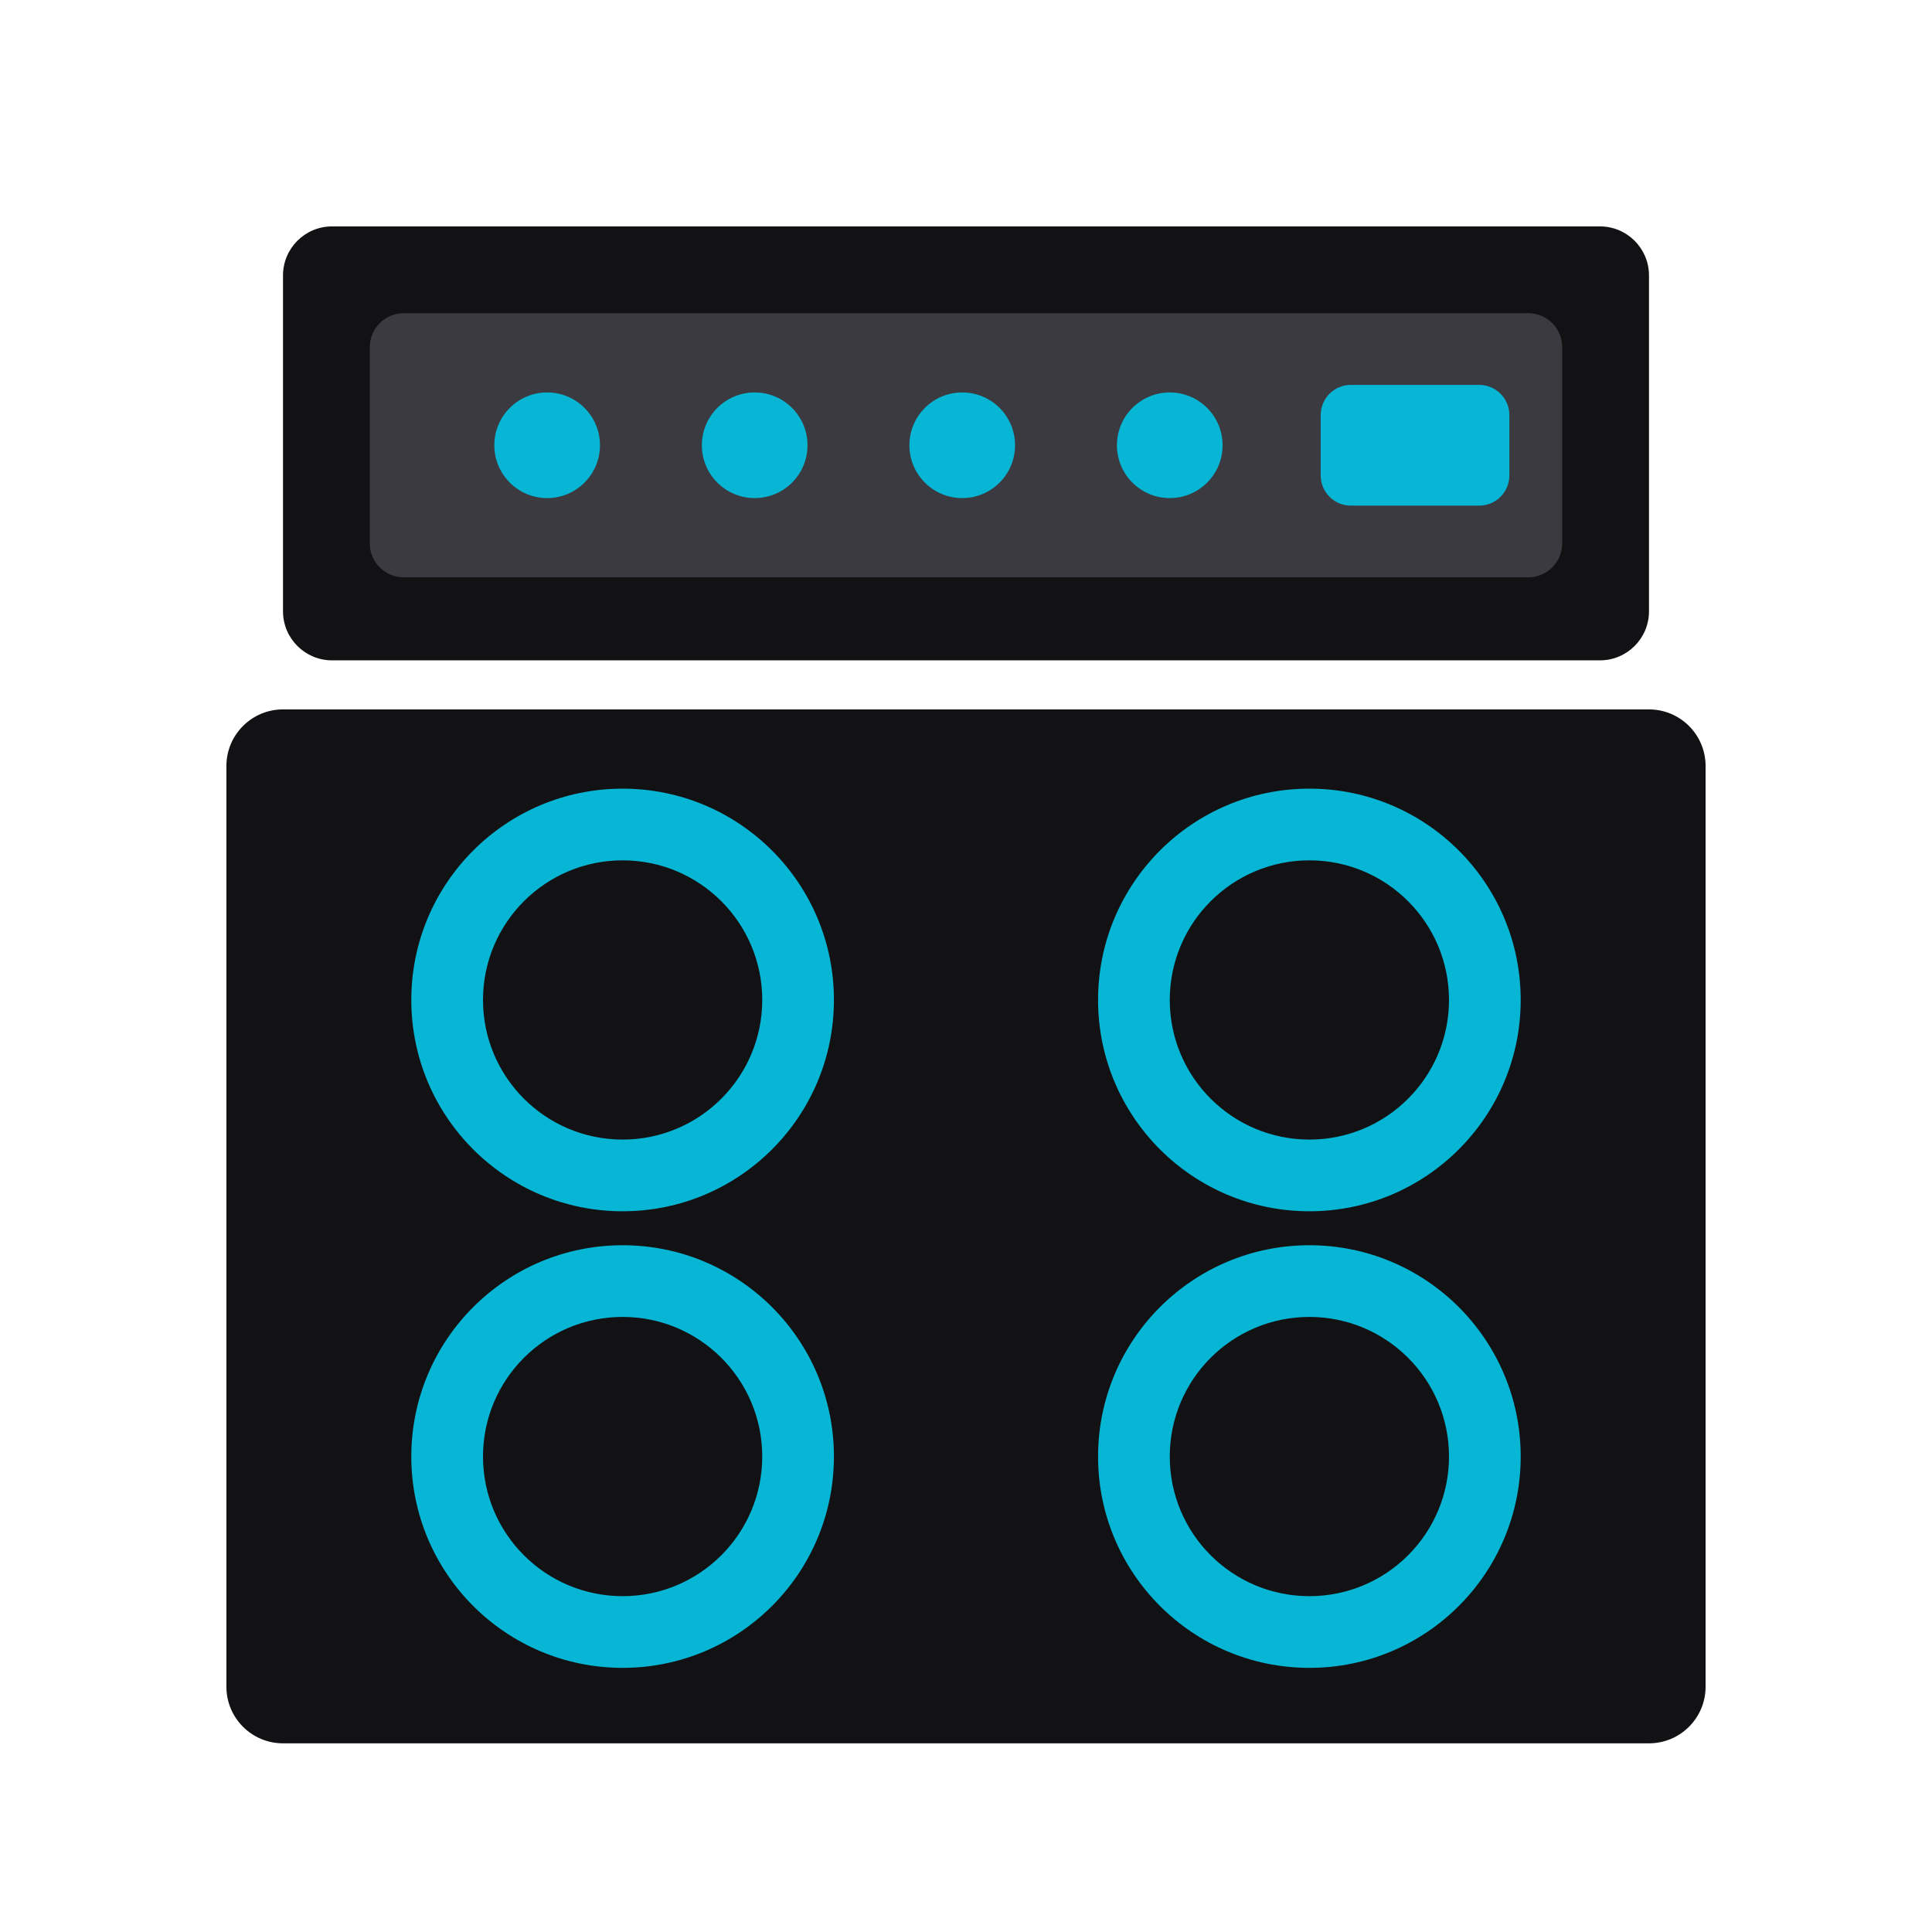
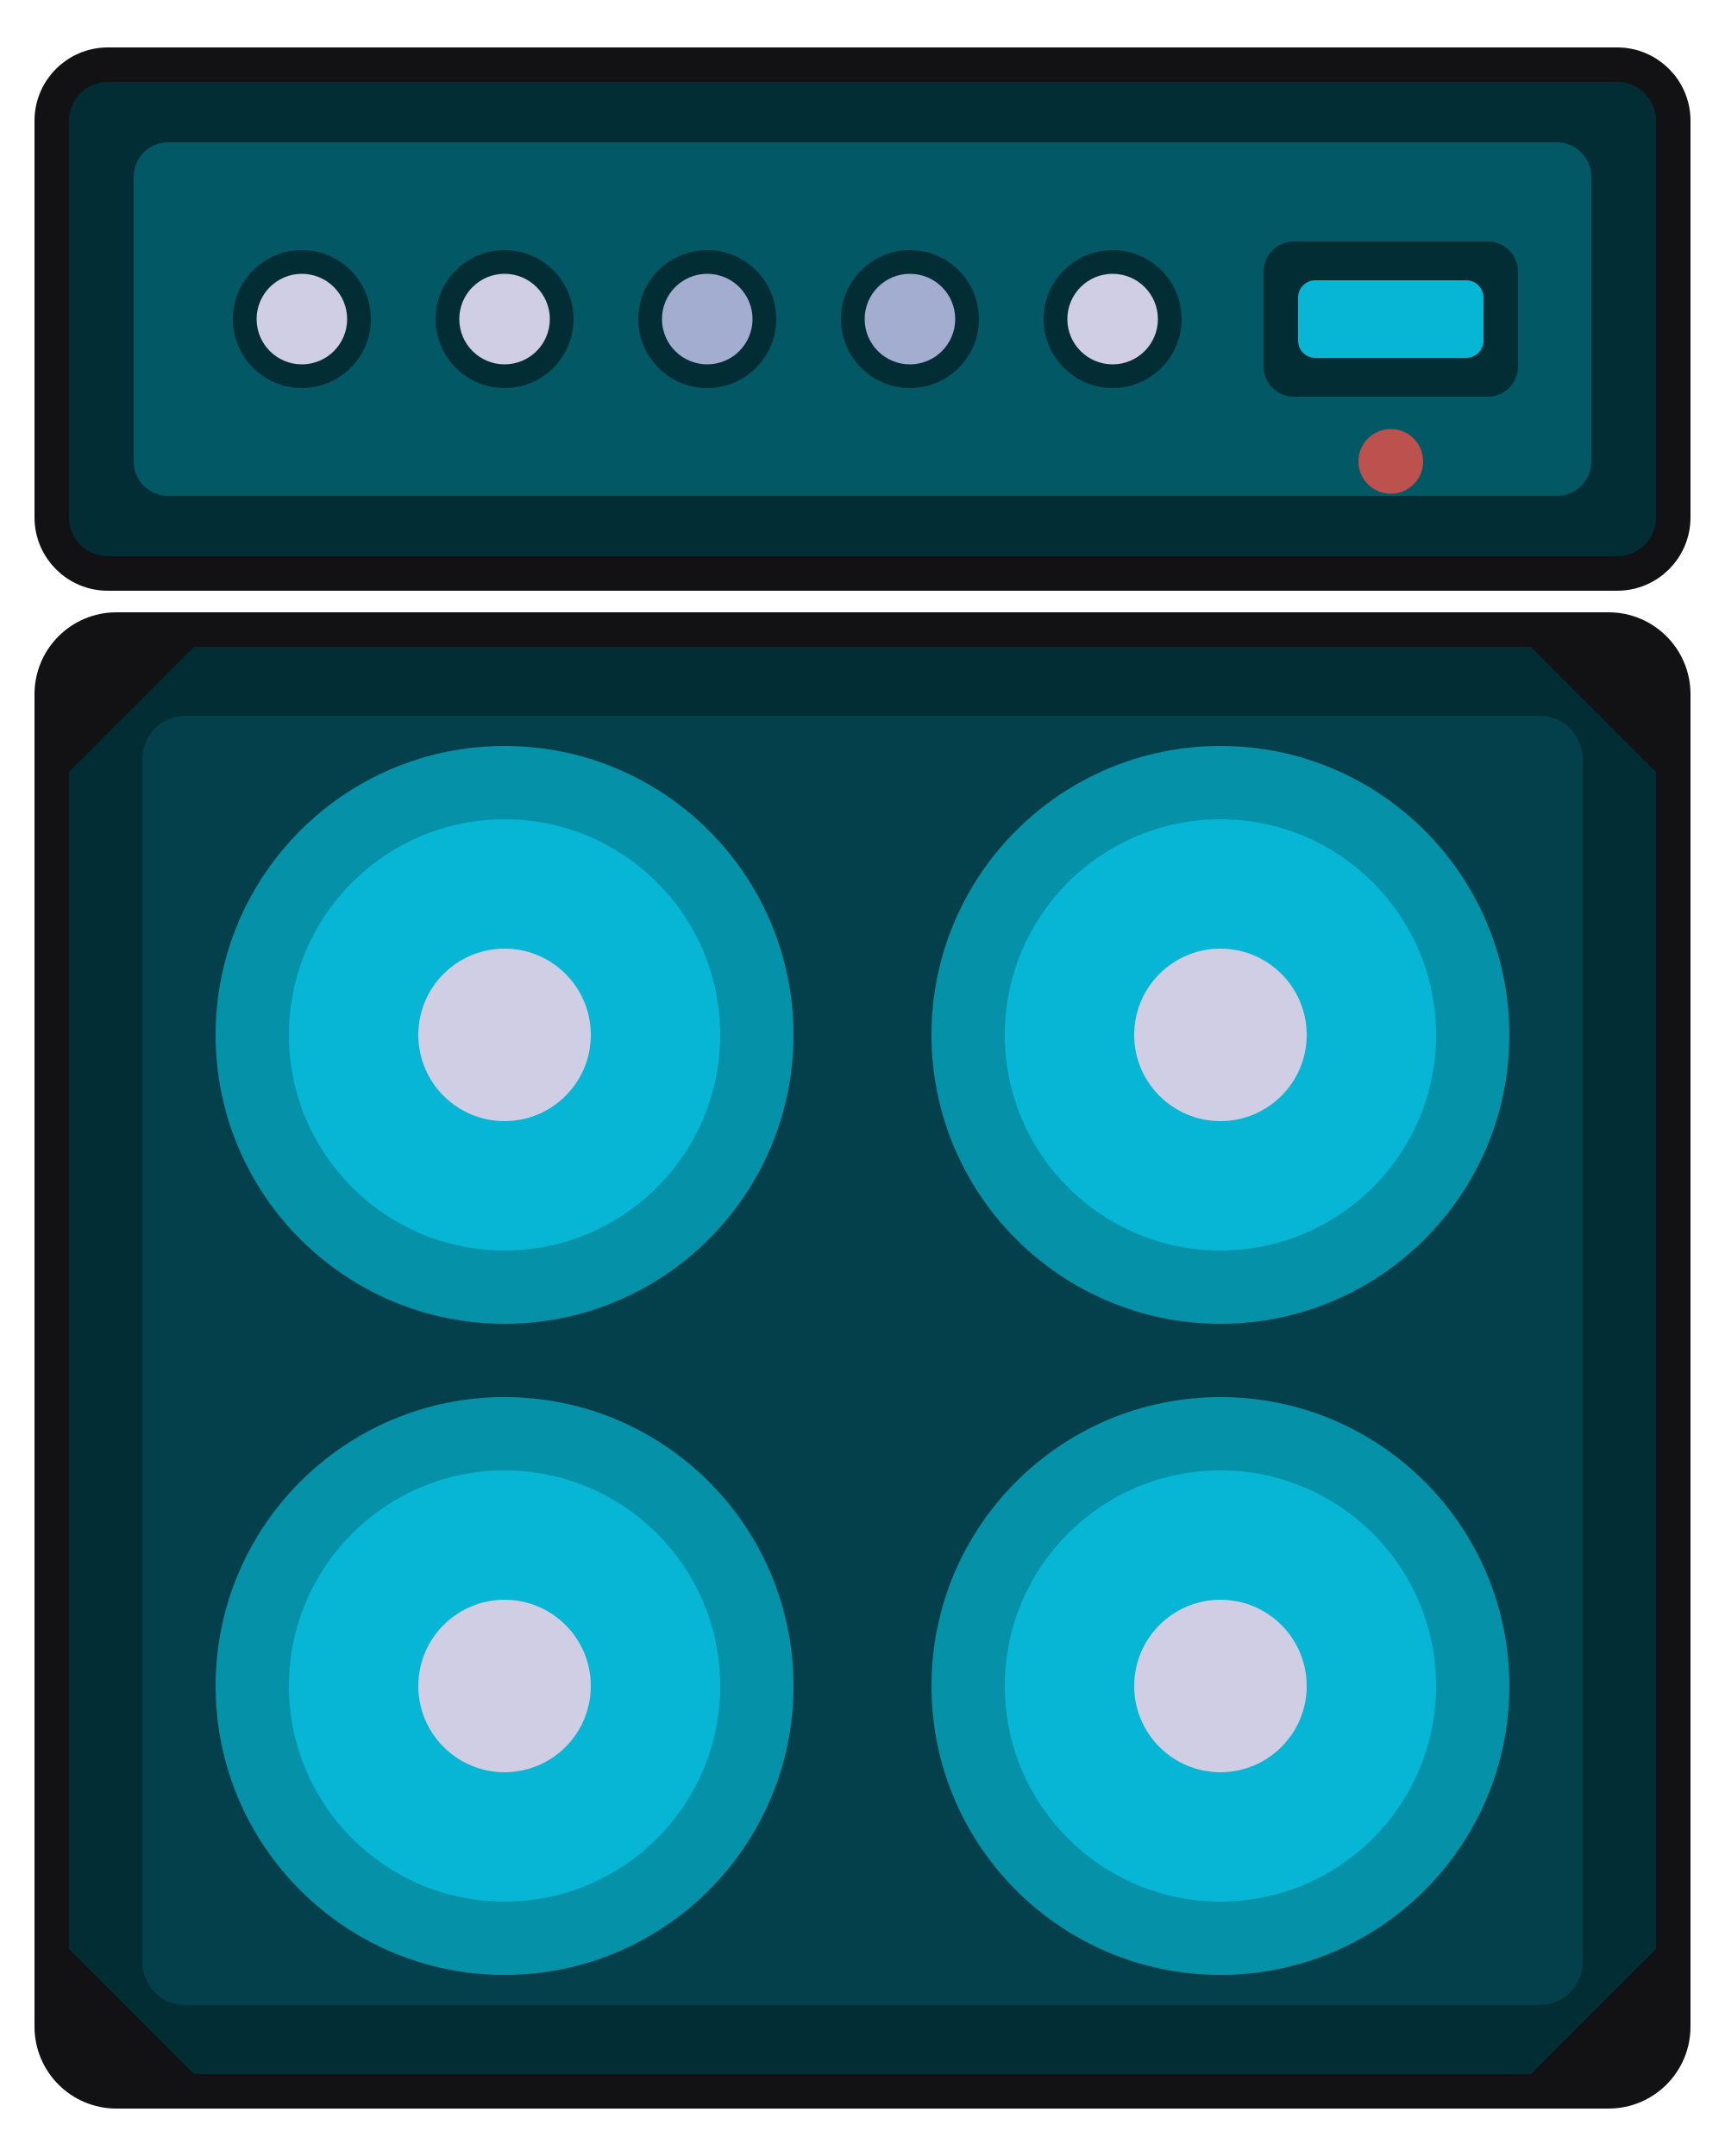
- <svg xmlns="http://www.w3.org/2000/svg" width="1024" height="1024" viewBox="0 0 1024 1024">
-   <rect x="150" y="120" width="724" height="230" rx="26" fill="#121214" />
-   <rect x="196" y="166" width="632" height="140" rx="18" fill="#3a3a40" />
-   <circle cx="290" cy="236" r="28" fill="#06B6D4" />
-   <circle cx="400" cy="236" r="28" fill="#06B6D4" />
-   <circle cx="510" cy="236" r="28" fill="#06B6D4" />
-   <circle cx="620" cy="236" r="28" fill="#06B6D4" />
-   <rect x="700" y="204" width="100" height="64" rx="16" fill="#06B6D4" />
-   <rect x="120" y="376" width="784" height="548" rx="30" fill="#121214" />
-   <circle cx="330" cy="530" r="112" fill="#06B6D4" />
-   <circle cx="330" cy="530" r="74" fill="#121214" />
-   <circle cx="694" cy="530" r="112" fill="#06B6D4" />
-   <circle cx="694" cy="530" r="74" fill="#121214" />
-   <circle cx="330" cy="772" r="112" fill="#06B6D4" />
-   <circle cx="330" cy="772" r="74" fill="#121214" />
-   <circle cx="694" cy="772" r="112" fill="#06B6D4" />
-   <circle cx="694" cy="772" r="74" fill="#121214" />
+ <svg xmlns="http://www.w3.org/2000/svg" width="800" height="1000" viewBox="0 0 800 1000">
+   <rect x="24" y="30" width="752" height="236" rx="26" fill="#022d34" stroke="#121214" stroke-width="16" />
+   <rect x="62" y="66" width="676" height="164" rx="16" fill="#035866" />
+   <g>
+     <circle cx="140" cy="148" r="32" fill="#022d34" />
+     <circle cx="140" cy="148" r="21" fill="#cfcee5" />
+     <circle cx="234" cy="148" r="32" fill="#022d34" />
+     <circle cx="234" cy="148" r="21" fill="#cfcee5" />
+     <circle cx="328" cy="148" r="32" fill="#022d34" />
+     <circle cx="328" cy="148" r="21" fill="#a3add0" />
+     <circle cx="422" cy="148" r="32" fill="#022d34" />
+     <circle cx="422" cy="148" r="21" fill="#a3add0" />
+     <circle cx="516" cy="148" r="32" fill="#022d34" />
+     <circle cx="516" cy="148" r="21" fill="#cfcee5" />
+   </g>
+   <rect x="586" y="112" width="118" height="72" rx="14" fill="#022d34" />
+   <rect x="602" y="130" width="86" height="36" rx="8" fill="#06b6d4" />
+   <circle cx="645" cy="214" r="15" fill="#bd514e" />
+   <rect x="24" y="292" width="752" height="678" rx="30" fill="#022d34" stroke="#121214" stroke-width="16" />
+   <rect x="66" y="332" width="668" height="598" rx="20" fill="#04404b" />
+   <g>
+     <circle cx="234" cy="480" r="134" fill="#0591a8" />
+     <circle cx="234" cy="480" r="100" fill="#06b6d4" />
+     <circle cx="234" cy="480" r="40" fill="#cfcee5" />
+     <circle cx="566" cy="480" r="134" fill="#0591a8" />
+     <circle cx="566" cy="480" r="100" fill="#06b6d4" />
+     <circle cx="566" cy="480" r="40" fill="#cfcee5" />
+     <circle cx="234" cy="782" r="134" fill="#0591a8" />
+     <circle cx="234" cy="782" r="100" fill="#06b6d4" />
+     <circle cx="234" cy="782" r="40" fill="#cfcee5" />
+     <circle cx="566" cy="782" r="134" fill="#0591a8" />
+     <circle cx="566" cy="782" r="100" fill="#06b6d4" />
+     <circle cx="566" cy="782" r="40" fill="#cfcee5" />
+   </g>
+   <g fill="#121214">
+     <path d="M24 322 a30 30 0 0 1 30-30 h44 l-74 74 z" />
+     <path d="M776 322 a30 30 0 0 0-30-30 h-44 l74 74 z" />
+     <path d="M24 940 a30 30 0 0 0 30 30 h44 l-74-74 z" />
+     <path d="M776 940 a30 30 0 0 1-30 30 h-44 l74-74 z" />
+   </g>
</svg>
